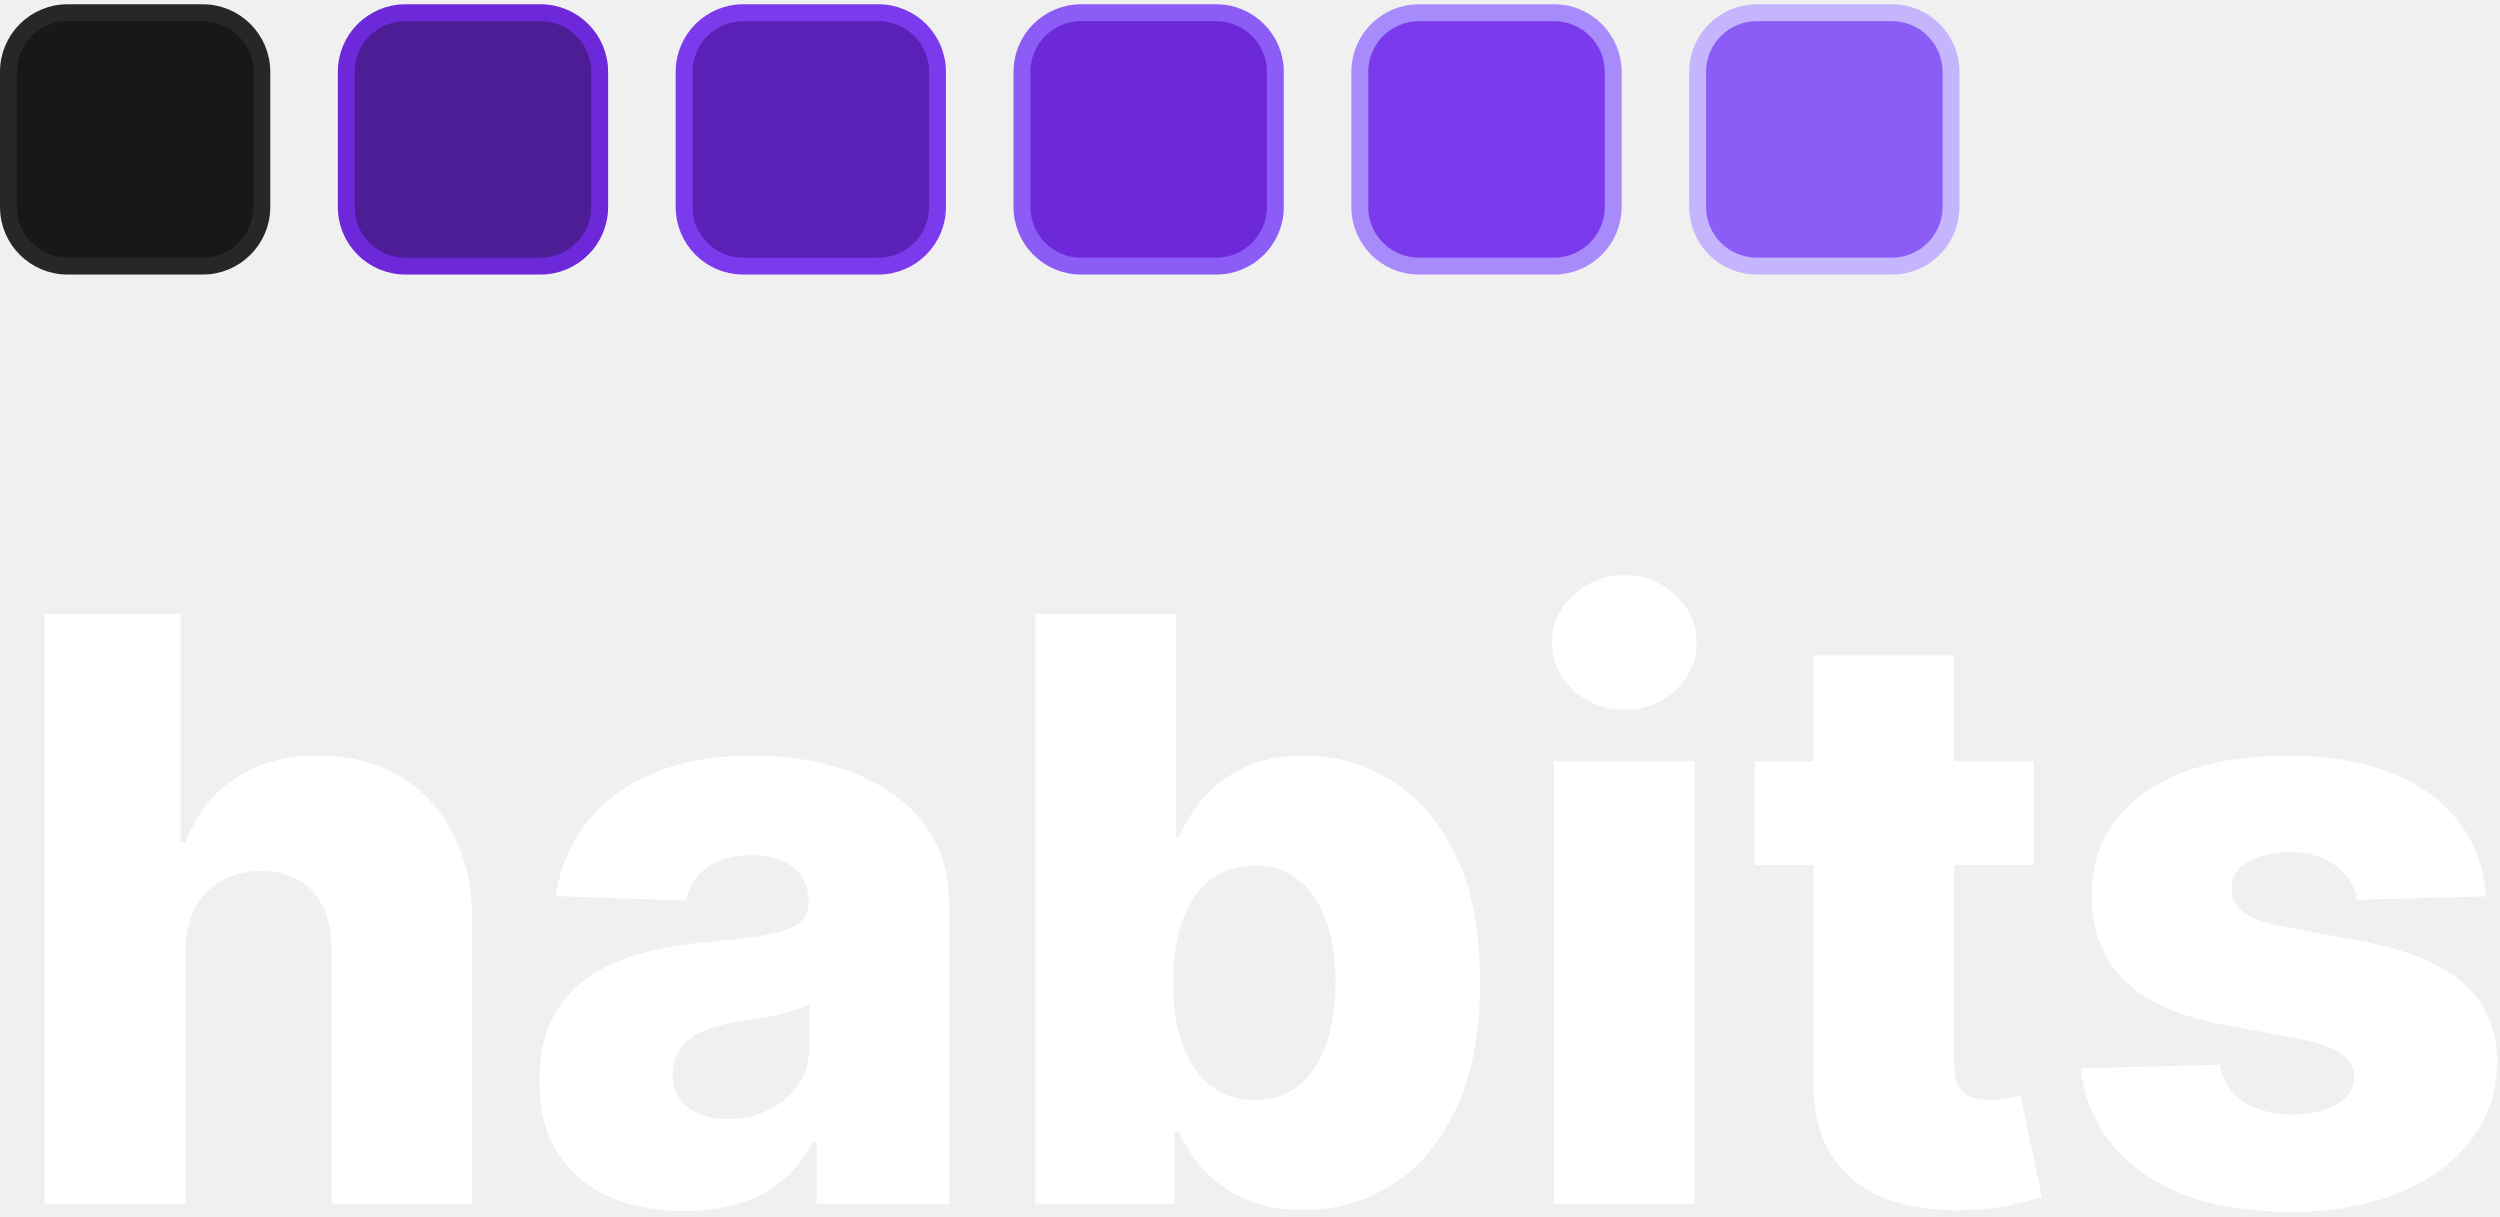
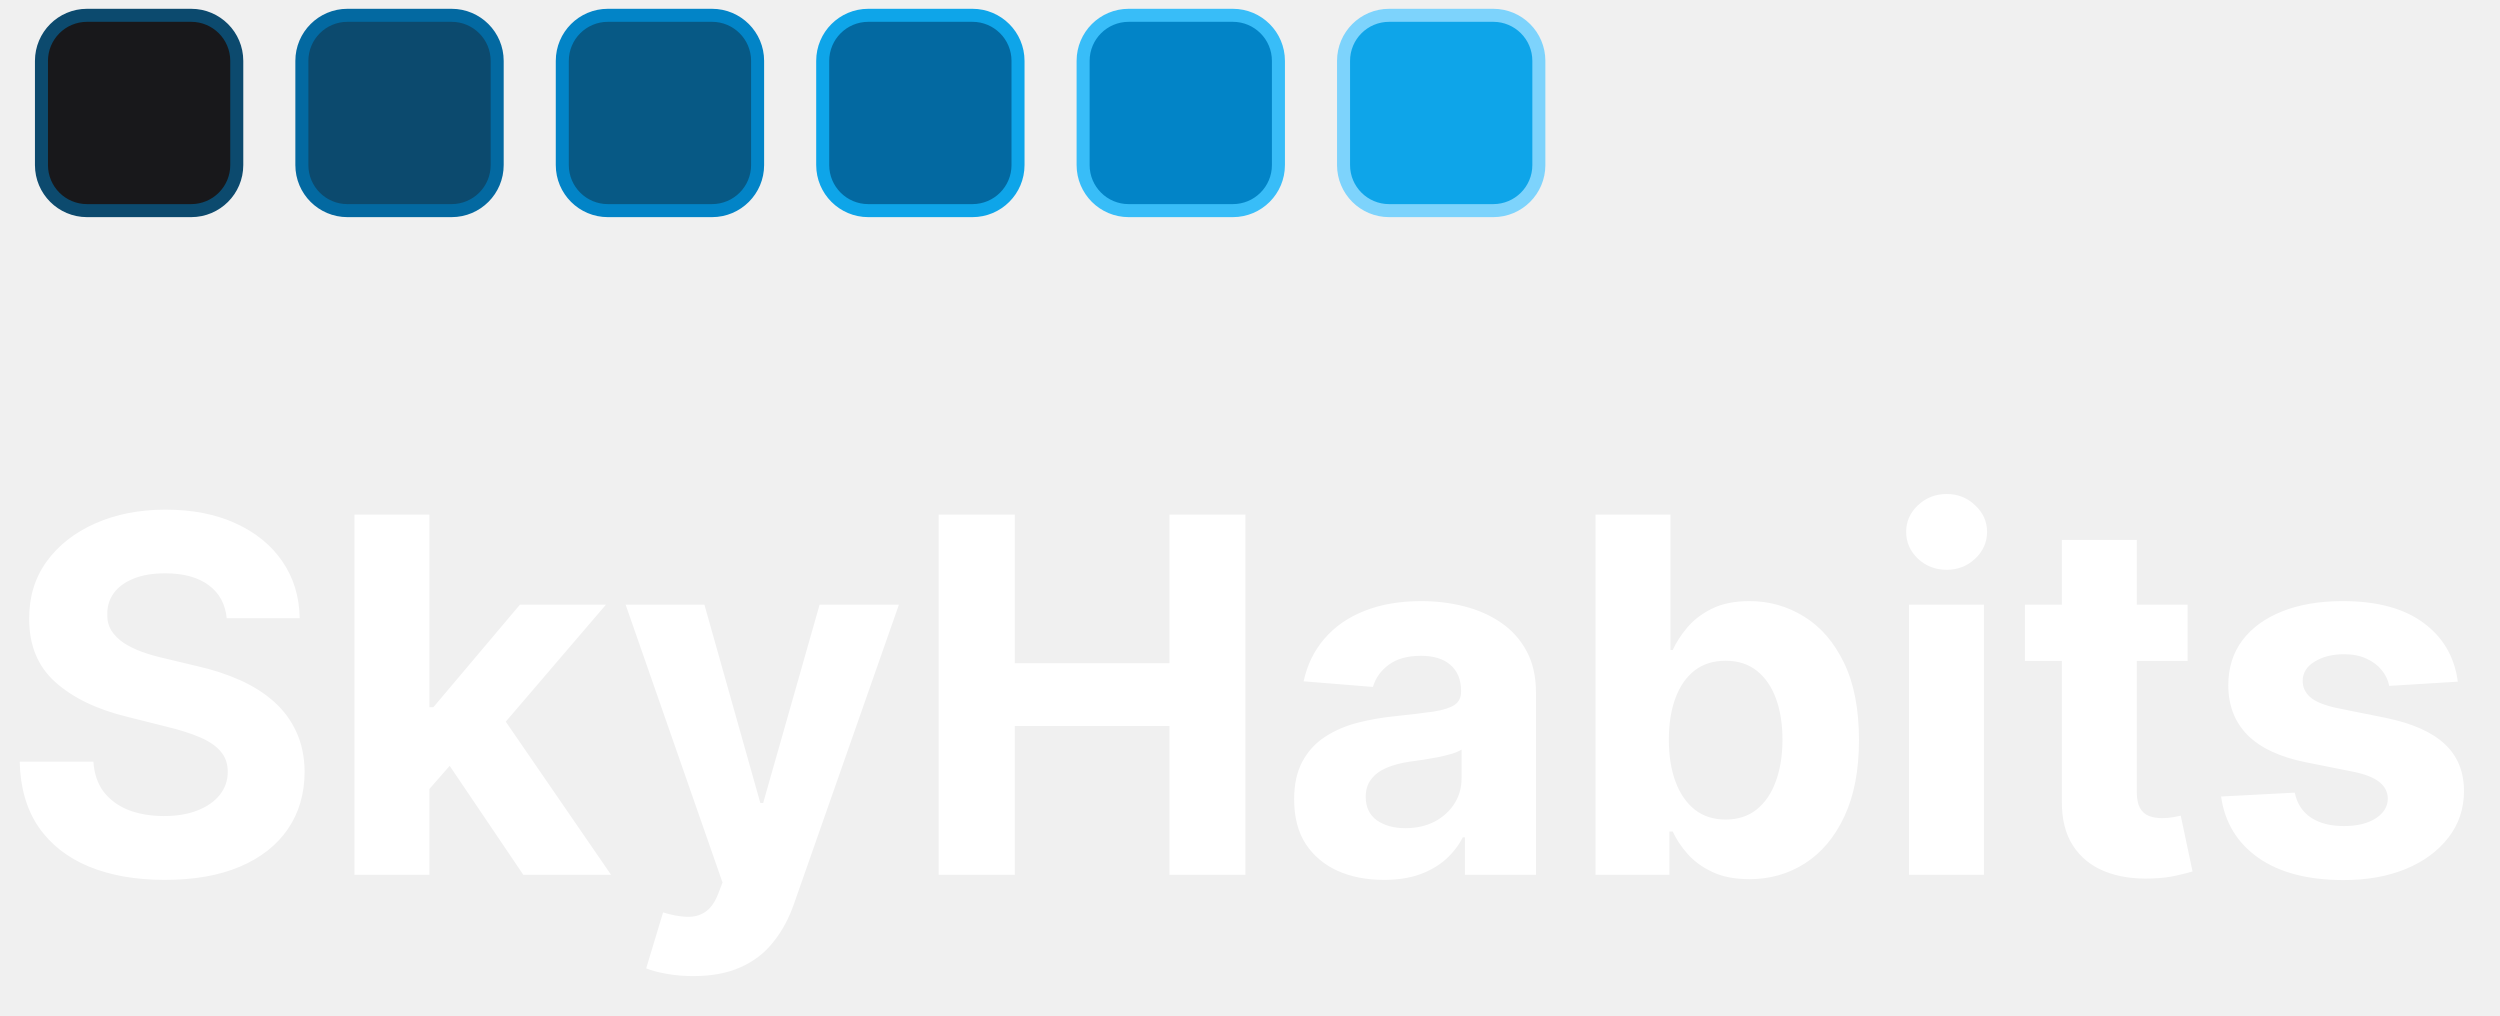
- <svg xmlns="http://www.w3.org/2000/svg" width="148" height="72" viewBox="0 0 148 72" fill="none">
-   <path d="M10.977 56.321V71.253H2.642V36.344H10.704V49.878H10.994C11.585 48.264 12.551 47.003 13.892 46.094C15.244 45.185 16.898 44.73 18.852 44.73C20.693 44.73 22.296 45.139 23.659 45.957C25.023 46.764 26.079 47.906 26.829 49.383C27.591 50.861 27.966 52.588 27.954 54.565V71.253H19.619V56.202C19.631 54.747 19.267 53.611 18.528 52.793C17.79 51.974 16.75 51.565 15.409 51.565C14.534 51.565 13.761 51.758 13.091 52.145C12.432 52.52 11.915 53.06 11.54 53.764C11.176 54.469 10.989 55.321 10.977 56.321Z" fill="white" />
-   <path d="M40.538 71.696C38.868 71.696 37.385 71.418 36.09 70.861C34.805 70.293 33.788 69.44 33.038 68.304C32.3 67.156 31.93 65.719 31.93 63.992C31.93 62.537 32.186 61.31 32.697 60.31C33.209 59.31 33.913 58.497 34.811 57.872C35.709 57.247 36.743 56.776 37.913 56.457C39.084 56.128 40.334 55.906 41.663 55.793C43.152 55.656 44.351 55.514 45.26 55.367C46.169 55.207 46.828 54.986 47.237 54.702C47.658 54.406 47.868 53.992 47.868 53.457V53.372C47.868 52.497 47.567 51.821 46.965 51.344C46.362 50.867 45.55 50.628 44.527 50.628C43.425 50.628 42.538 50.867 41.868 51.344C41.197 51.821 40.771 52.48 40.59 53.321L32.902 53.048C33.129 51.457 33.715 50.037 34.658 48.787C35.612 47.526 36.919 46.537 38.578 45.821C40.249 45.094 42.254 44.73 44.595 44.73C46.266 44.73 47.805 44.929 49.215 45.327C50.624 45.713 51.851 46.281 52.896 47.031C53.942 47.77 54.749 48.679 55.317 49.758C55.896 50.838 56.186 52.071 56.186 53.457V71.253H48.345V67.605H48.141C47.675 68.492 47.078 69.242 46.351 69.855C45.635 70.469 44.788 70.929 43.811 71.236C42.845 71.543 41.754 71.696 40.538 71.696ZM43.112 66.242C44.01 66.242 44.817 66.06 45.533 65.696C46.26 65.332 46.84 64.832 47.271 64.196C47.703 63.548 47.919 62.798 47.919 61.946V59.457C47.68 59.582 47.391 59.696 47.05 59.798C46.72 59.901 46.356 59.997 45.959 60.088C45.561 60.179 45.152 60.258 44.731 60.327C44.311 60.395 43.908 60.457 43.521 60.514C42.737 60.639 42.067 60.832 41.51 61.094C40.965 61.355 40.544 61.696 40.249 62.117C39.965 62.526 39.822 63.014 39.822 63.582C39.822 64.446 40.129 65.105 40.743 65.56C41.368 66.014 42.158 66.242 43.112 66.242Z" fill="white" />
-   <path d="M61.283 71.253V36.344H69.618V49.554H69.788C70.129 48.758 70.612 47.992 71.237 47.253C71.874 46.514 72.68 45.912 73.658 45.446C74.646 44.969 75.828 44.73 77.203 44.73C79.021 44.73 80.72 45.207 82.3 46.162C83.891 47.117 85.175 48.588 86.152 50.577C87.129 52.565 87.618 55.099 87.618 58.179C87.618 61.145 87.146 63.628 86.203 65.628C85.271 67.628 84.01 69.128 82.419 70.128C80.84 71.128 79.084 71.628 77.152 71.628C75.834 71.628 74.692 71.412 73.726 70.98C72.76 70.548 71.947 69.98 71.288 69.276C70.641 68.571 70.141 67.815 69.788 67.008H69.533V71.253H61.283ZM69.447 58.162C69.447 59.571 69.635 60.798 70.01 61.844C70.396 62.889 70.947 63.702 71.663 64.281C72.391 64.849 73.26 65.133 74.271 65.133C75.294 65.133 76.163 64.849 76.879 64.281C77.595 63.702 78.135 62.889 78.499 61.844C78.874 60.798 79.061 59.571 79.061 58.162C79.061 56.753 78.874 55.531 78.499 54.497C78.135 53.463 77.595 52.662 76.879 52.094C76.175 51.526 75.305 51.242 74.271 51.242C73.249 51.242 72.379 51.52 71.663 52.077C70.947 52.633 70.396 53.429 70.01 54.463C69.635 55.497 69.447 56.73 69.447 58.162Z" fill="white" />
-   <path d="M91.986 71.253V45.071H100.321V71.253H91.986ZM96.162 42.02C94.992 42.02 93.986 41.633 93.145 40.861C92.304 40.077 91.883 39.133 91.883 38.031C91.883 36.94 92.304 36.008 93.145 35.236C93.986 34.452 94.992 34.06 96.162 34.06C97.344 34.06 98.349 34.452 99.179 35.236C100.02 36.008 100.44 36.94 100.44 38.031C100.44 39.133 100.02 40.077 99.179 40.861C98.349 41.633 97.344 42.02 96.162 42.02Z" fill="white" />
-   <path d="M120.405 45.071V51.207H103.888V45.071H120.405ZM107.348 38.798H115.683V63.02C115.683 63.531 115.763 63.946 115.922 64.264C116.092 64.571 116.337 64.793 116.655 64.929C116.973 65.054 117.354 65.117 117.797 65.117C118.115 65.117 118.45 65.088 118.803 65.031C119.166 64.963 119.439 64.906 119.621 64.861L120.882 70.878C120.484 70.992 119.922 71.133 119.195 71.304C118.479 71.474 117.621 71.582 116.621 71.628C114.666 71.719 112.99 71.492 111.592 70.946C110.206 70.389 109.143 69.526 108.405 68.355C107.678 67.185 107.325 65.713 107.348 63.94V38.798Z" fill="white" />
-   <path d="M147.188 53.065L139.534 53.27C139.455 52.724 139.239 52.242 138.886 51.821C138.534 51.389 138.074 51.054 137.506 50.815C136.949 50.565 136.301 50.44 135.562 50.44C134.597 50.44 133.773 50.633 133.091 51.02C132.42 51.406 132.091 51.929 132.102 52.588C132.091 53.099 132.295 53.543 132.716 53.918C133.148 54.293 133.915 54.594 135.017 54.821L140.062 55.776C142.676 56.276 144.619 57.105 145.892 58.264C147.176 59.423 147.824 60.957 147.835 62.867C147.824 64.662 147.29 66.224 146.233 67.554C145.188 68.883 143.756 69.918 141.938 70.656C140.119 71.383 138.04 71.747 135.699 71.747C131.96 71.747 129.011 70.98 126.852 69.446C124.705 67.901 123.477 65.832 123.17 63.242L131.403 63.037C131.585 63.992 132.057 64.719 132.818 65.219C133.58 65.719 134.551 65.969 135.733 65.969C136.801 65.969 137.67 65.77 138.341 65.372C139.011 64.974 139.352 64.446 139.364 63.787C139.352 63.196 139.091 62.724 138.58 62.372C138.068 62.008 137.267 61.724 136.176 61.52L131.608 60.651C128.983 60.173 127.028 59.293 125.744 58.008C124.46 56.713 123.824 55.065 123.835 53.065C123.824 51.315 124.29 49.821 125.233 48.582C126.176 47.332 127.517 46.378 129.256 45.719C130.994 45.06 133.045 44.73 135.409 44.73C138.955 44.73 141.75 45.474 143.795 46.963C145.841 48.44 146.972 50.474 147.188 53.065Z" fill="white" />
-   <rect x="0.5" y="0.753" width="15" height="15" rx="3.5" fill="#18181B" stroke="#27272A" />
-   <rect x="20.5" y="0.753" width="15" height="15" rx="3.5" fill="#4C1D95" stroke="#6D28D9" />
-   <rect x="40.5" y="0.753" width="15" height="15" rx="3.5" fill="#5B21B6" stroke="#7C3AED" />
-   <rect x="60.5" y="0.753" width="15" height="15" rx="3.5" fill="#6D28D9" stroke="#8B5CF6" />
-   <rect x="80.5" y="0.753" width="15" height="15" rx="3.5" fill="#7C3AED" stroke="#A78BFA" />
-   <rect x="100.5" y="0.753" width="15" height="15" rx="3.5" fill="#8B5CF6" stroke="#C4B5FD" />
+ <svg xmlns="http://www.w3.org/2000/svg" width="192" height="78" viewBox="0 0 192 78" fill="none">
+   <path d="M17.411 47.476C17.303 46.386 16.84 45.539 16.02 44.936C15.201 44.333 14.089 44.031 12.684 44.031C11.729 44.031 10.923 44.166 10.266 44.436C9.608 44.698 9.104 45.062 8.753 45.531C8.411 45.999 8.24 46.53 8.24 47.124C8.222 47.62 8.325 48.052 8.55 48.421C8.785 48.79 9.104 49.11 9.509 49.38C9.915 49.641 10.383 49.871 10.914 50.069C11.445 50.258 12.013 50.42 12.616 50.555L15.102 51.15C16.308 51.42 17.416 51.78 18.424 52.23C19.433 52.681 20.307 53.234 21.045 53.892C21.783 54.549 22.355 55.324 22.761 56.215C23.175 57.107 23.386 58.129 23.395 59.281C23.386 60.974 22.954 62.442 22.099 63.685C21.252 64.919 20.027 65.878 18.424 66.562C16.831 67.237 14.908 67.575 12.657 67.575C10.424 67.575 8.478 67.233 6.821 66.549C5.173 65.864 3.886 64.851 2.958 63.509C2.04 62.158 1.558 60.488 1.513 58.498H7.173C7.236 59.425 7.501 60.2 7.97 60.821C8.447 61.434 9.082 61.897 9.874 62.213C10.676 62.519 11.581 62.672 12.589 62.672C13.58 62.672 14.44 62.528 15.169 62.24C15.908 61.951 16.479 61.551 16.885 61.037C17.29 60.524 17.492 59.934 17.492 59.268C17.492 58.647 17.308 58.124 16.939 57.701C16.578 57.278 16.047 56.917 15.345 56.62C14.651 56.323 13.8 56.053 12.792 55.81L9.78 55.053C7.447 54.486 5.606 53.599 4.255 52.392C2.904 51.186 2.233 49.56 2.242 47.516C2.233 45.841 2.679 44.378 3.58 43.126C4.489 41.874 5.736 40.897 7.321 40.195C8.906 39.493 10.707 39.141 12.724 39.141C14.777 39.141 16.57 39.493 18.1 40.195C19.64 40.897 20.838 41.874 21.693 43.126C22.549 44.378 22.99 45.828 23.017 47.476H17.411ZM32.435 61.213L32.449 54.311H33.286L39.932 46.436H46.538L37.609 56.864H36.245L32.435 61.213ZM27.221 67.183V39.52H32.976V67.183H27.221ZM40.189 67.183L34.083 58.147L37.919 54.081L46.929 67.183H40.189ZM53.247 74.964C52.518 74.964 51.834 74.905 51.194 74.788C50.564 74.68 50.042 74.541 49.627 74.37L50.924 70.074C51.599 70.281 52.207 70.394 52.748 70.412C53.297 70.43 53.77 70.304 54.166 70.034C54.571 69.763 54.9 69.304 55.152 68.656L55.49 67.778L48.047 46.436H54.098L58.394 61.672H58.61L62.946 46.436H69.038L60.974 69.426C60.587 70.542 60.06 71.515 59.393 72.343C58.736 73.181 57.903 73.825 56.895 74.275C55.886 74.734 54.67 74.964 53.247 74.964ZM72.091 67.183V39.52H77.939V50.934H89.813V39.52H95.648V67.183H89.813V55.756H77.939V67.183H72.091ZM106.279 67.575C104.955 67.575 103.775 67.346 102.74 66.886C101.704 66.418 100.885 65.729 100.281 64.82C99.687 63.901 99.39 62.757 99.39 61.389C99.39 60.236 99.601 59.268 100.025 58.484C100.448 57.701 101.024 57.071 101.754 56.593C102.483 56.116 103.312 55.756 104.239 55.513C105.176 55.27 106.157 55.099 107.184 54.999C108.39 54.873 109.363 54.756 110.101 54.648C110.84 54.531 111.376 54.36 111.709 54.135C112.042 53.91 112.209 53.577 112.209 53.135V53.054C112.209 52.199 111.938 51.537 111.398 51.069C110.867 50.6 110.11 50.366 109.129 50.366C108.093 50.366 107.269 50.596 106.657 51.055C106.045 51.505 105.639 52.073 105.441 52.757L100.119 52.325C100.389 51.064 100.921 49.975 101.713 49.056C102.506 48.129 103.528 47.417 104.779 46.922C106.04 46.417 107.499 46.165 109.156 46.165C110.309 46.165 111.412 46.3 112.465 46.571C113.528 46.841 114.469 47.26 115.288 47.827C116.117 48.394 116.77 49.124 117.247 50.015C117.724 50.898 117.963 51.956 117.963 53.189V67.183H112.506V64.306H112.344C112.011 64.955 111.565 65.526 111.006 66.022C110.448 66.508 109.777 66.891 108.994 67.17C108.21 67.44 107.305 67.575 106.279 67.575ZM107.927 63.604C108.773 63.604 109.521 63.437 110.169 63.104C110.817 62.762 111.326 62.303 111.695 61.726C112.065 61.15 112.249 60.497 112.249 59.768V57.566C112.069 57.683 111.821 57.791 111.506 57.89C111.2 57.98 110.853 58.066 110.466 58.147C110.079 58.219 109.692 58.286 109.304 58.349C108.917 58.403 108.566 58.453 108.251 58.498C107.575 58.597 106.986 58.755 106.481 58.971C105.977 59.187 105.585 59.48 105.306 59.849C105.027 60.209 104.887 60.659 104.887 61.2C104.887 61.983 105.171 62.582 105.738 62.996C106.315 63.401 107.044 63.604 107.927 63.604ZM122.535 67.183V39.52H128.29V49.92H128.465C128.717 49.362 129.082 48.795 129.559 48.219C130.046 47.633 130.676 47.147 131.45 46.76C132.234 46.364 133.206 46.165 134.368 46.165C135.881 46.165 137.277 46.562 138.555 47.354C139.834 48.138 140.856 49.322 141.622 50.907C142.387 52.483 142.77 54.459 142.77 56.837C142.77 59.151 142.396 61.105 141.649 62.699C140.91 64.284 139.902 65.486 138.623 66.305C137.353 67.116 135.93 67.521 134.355 67.521C133.238 67.521 132.288 67.337 131.504 66.967C130.73 66.598 130.095 66.134 129.6 65.576C129.105 65.009 128.726 64.437 128.465 63.861H128.209V67.183H122.535ZM128.168 56.809C128.168 58.043 128.339 59.119 128.681 60.038C129.023 60.956 129.519 61.672 130.167 62.186C130.815 62.69 131.603 62.942 132.531 62.942C133.468 62.942 134.26 62.685 134.908 62.172C135.557 61.65 136.047 60.929 136.381 60.011C136.723 59.083 136.894 58.016 136.894 56.809C136.894 55.612 136.727 54.558 136.394 53.649C136.061 52.739 135.57 52.028 134.922 51.514C134.273 51.001 133.477 50.745 132.531 50.745C131.594 50.745 130.802 50.992 130.154 51.487C129.514 51.983 129.023 52.685 128.681 53.595C128.339 54.504 128.168 55.576 128.168 56.809ZM146.609 67.183V46.436H152.364V67.183H146.609ZM149.5 43.761C148.645 43.761 147.911 43.477 147.298 42.91C146.695 42.334 146.393 41.645 146.393 40.843C146.393 40.051 146.695 39.371 147.298 38.804C147.911 38.227 148.645 37.939 149.5 37.939C150.356 37.939 151.085 38.227 151.688 38.804C152.301 39.371 152.607 40.051 152.607 40.843C152.607 41.645 152.301 42.334 151.688 42.91C151.085 43.477 150.356 43.761 149.5 43.761ZM168.009 46.436V50.758H155.514V46.436H168.009ZM158.351 41.465H164.105V60.808C164.105 61.339 164.186 61.753 164.348 62.05C164.51 62.339 164.736 62.541 165.024 62.658C165.321 62.775 165.663 62.834 166.05 62.834C166.321 62.834 166.591 62.811 166.861 62.766C167.131 62.712 167.338 62.672 167.482 62.645L168.387 66.927C168.099 67.017 167.694 67.12 167.172 67.237C166.649 67.364 166.014 67.44 165.267 67.467C163.88 67.521 162.664 67.337 161.62 66.913C160.584 66.49 159.778 65.833 159.202 64.941C158.626 64.05 158.342 62.924 158.351 61.564V41.465ZM188.76 52.352L183.492 52.676C183.402 52.226 183.209 51.821 182.911 51.46C182.614 51.091 182.223 50.798 181.736 50.582C181.259 50.357 180.687 50.245 180.021 50.245C179.129 50.245 178.377 50.434 177.765 50.812C177.153 51.181 176.846 51.676 176.846 52.298C176.846 52.793 177.045 53.212 177.441 53.554C177.837 53.896 178.517 54.171 179.48 54.378L183.236 55.135C185.253 55.549 186.757 56.215 187.747 57.134C188.738 58.052 189.233 59.259 189.233 60.754C189.233 62.114 188.832 63.307 188.031 64.333C187.238 65.36 186.149 66.161 184.762 66.738C183.384 67.305 181.795 67.589 179.994 67.589C177.247 67.589 175.059 67.017 173.429 65.873C171.808 64.721 170.858 63.154 170.579 61.172L176.239 60.875C176.41 61.713 176.824 62.352 177.481 62.793C178.139 63.226 178.981 63.442 180.007 63.442C181.016 63.442 181.826 63.248 182.439 62.861C183.06 62.465 183.375 61.956 183.384 61.335C183.375 60.812 183.155 60.385 182.722 60.051C182.29 59.709 181.624 59.448 180.723 59.268L177.13 58.552C175.104 58.147 173.596 57.444 172.605 56.445C171.623 55.445 171.133 54.171 171.133 52.622C171.133 51.289 171.493 50.141 172.213 49.178C172.943 48.214 173.965 47.471 175.28 46.949C176.603 46.426 178.152 46.165 179.926 46.165C182.547 46.165 184.609 46.719 186.113 47.827C187.626 48.934 188.508 50.443 188.76 52.352Z" fill="white" />
+   <rect x="3.184" y="1.176" width="15" height="15" rx="3.5" fill="#18181B" stroke="#0C4A6E" />
+   <rect x="23.183" y="1.176" width="15" height="15" rx="3.5" fill="#0C4A6E" stroke="#0369A1" />
+   <rect x="43.184" y="1.176" width="15" height="15" rx="3.5" fill="#075985" stroke="#0284C7" />
+   <rect x="63.184" y="1.176" width="15" height="15" rx="3.5" fill="#0369A1" stroke="#0EA5E9" />
+   <rect x="83.183" y="1.176" width="15" height="15" rx="3.5" fill="#0284C7" stroke="#38BDF8" />
+   <rect x="103.184" y="1.176" width="15" height="15" rx="3.5" fill="#0EA5E9" stroke="#7DD3FC" />
</svg>
